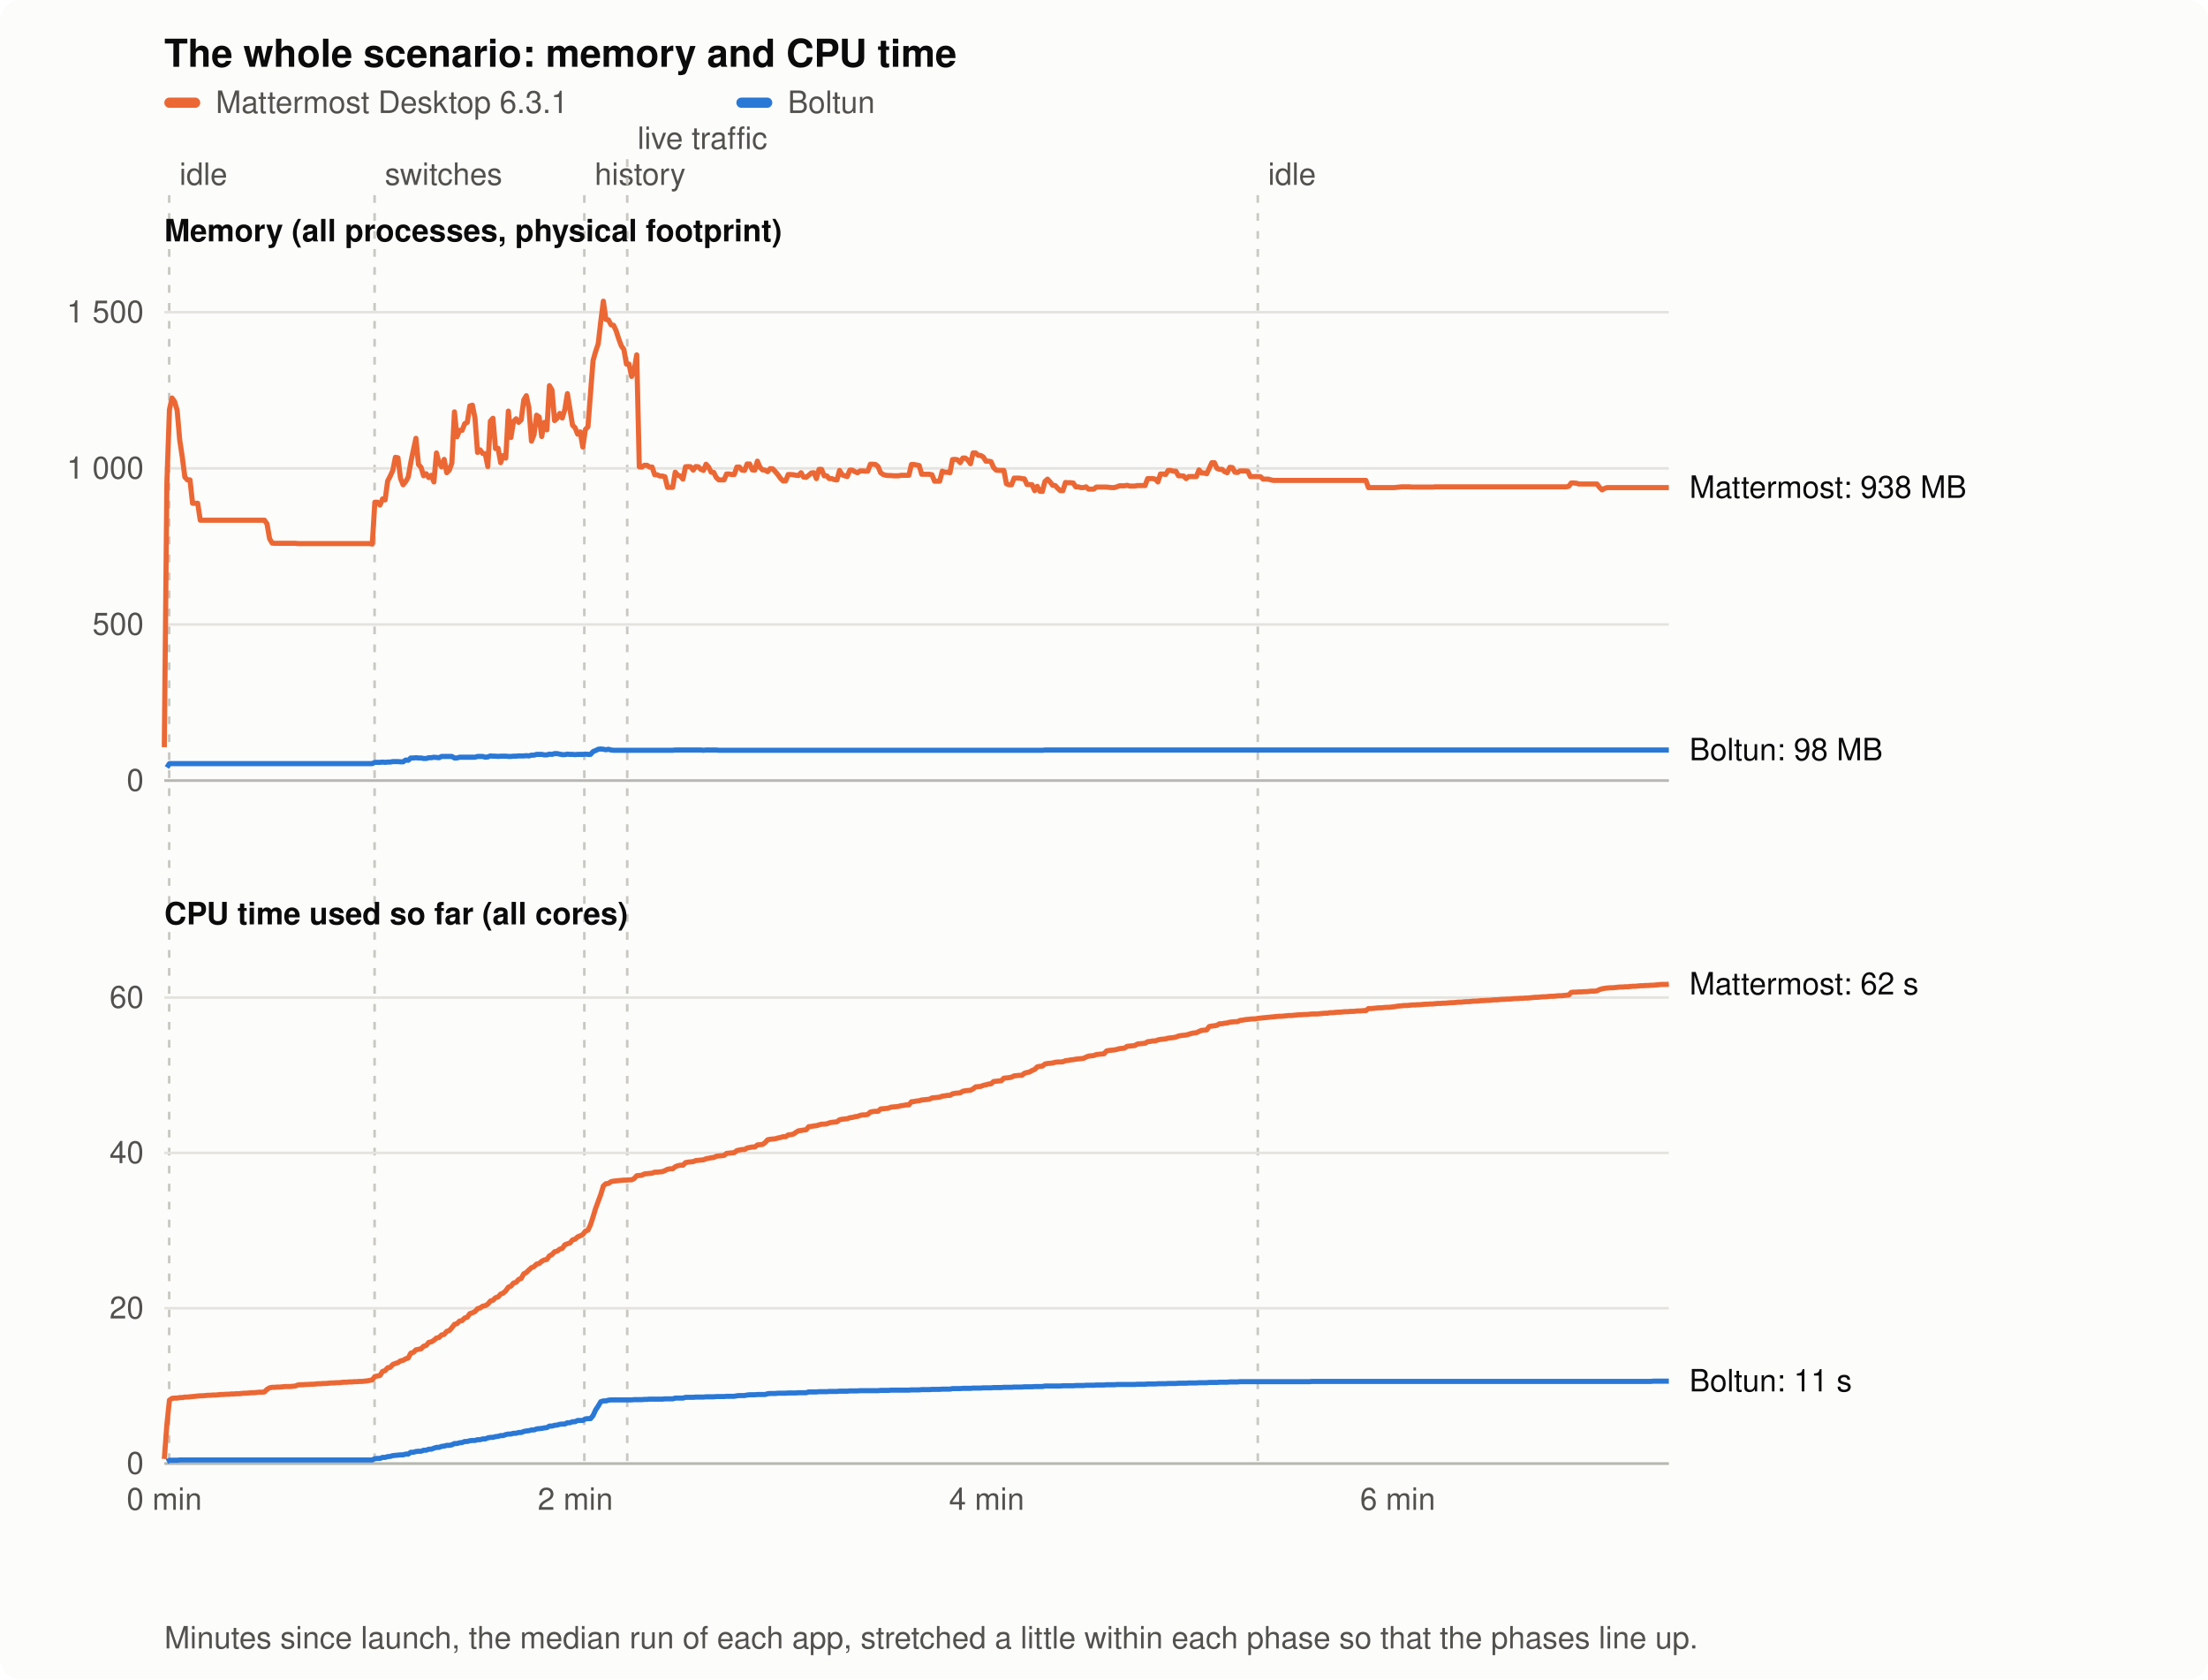
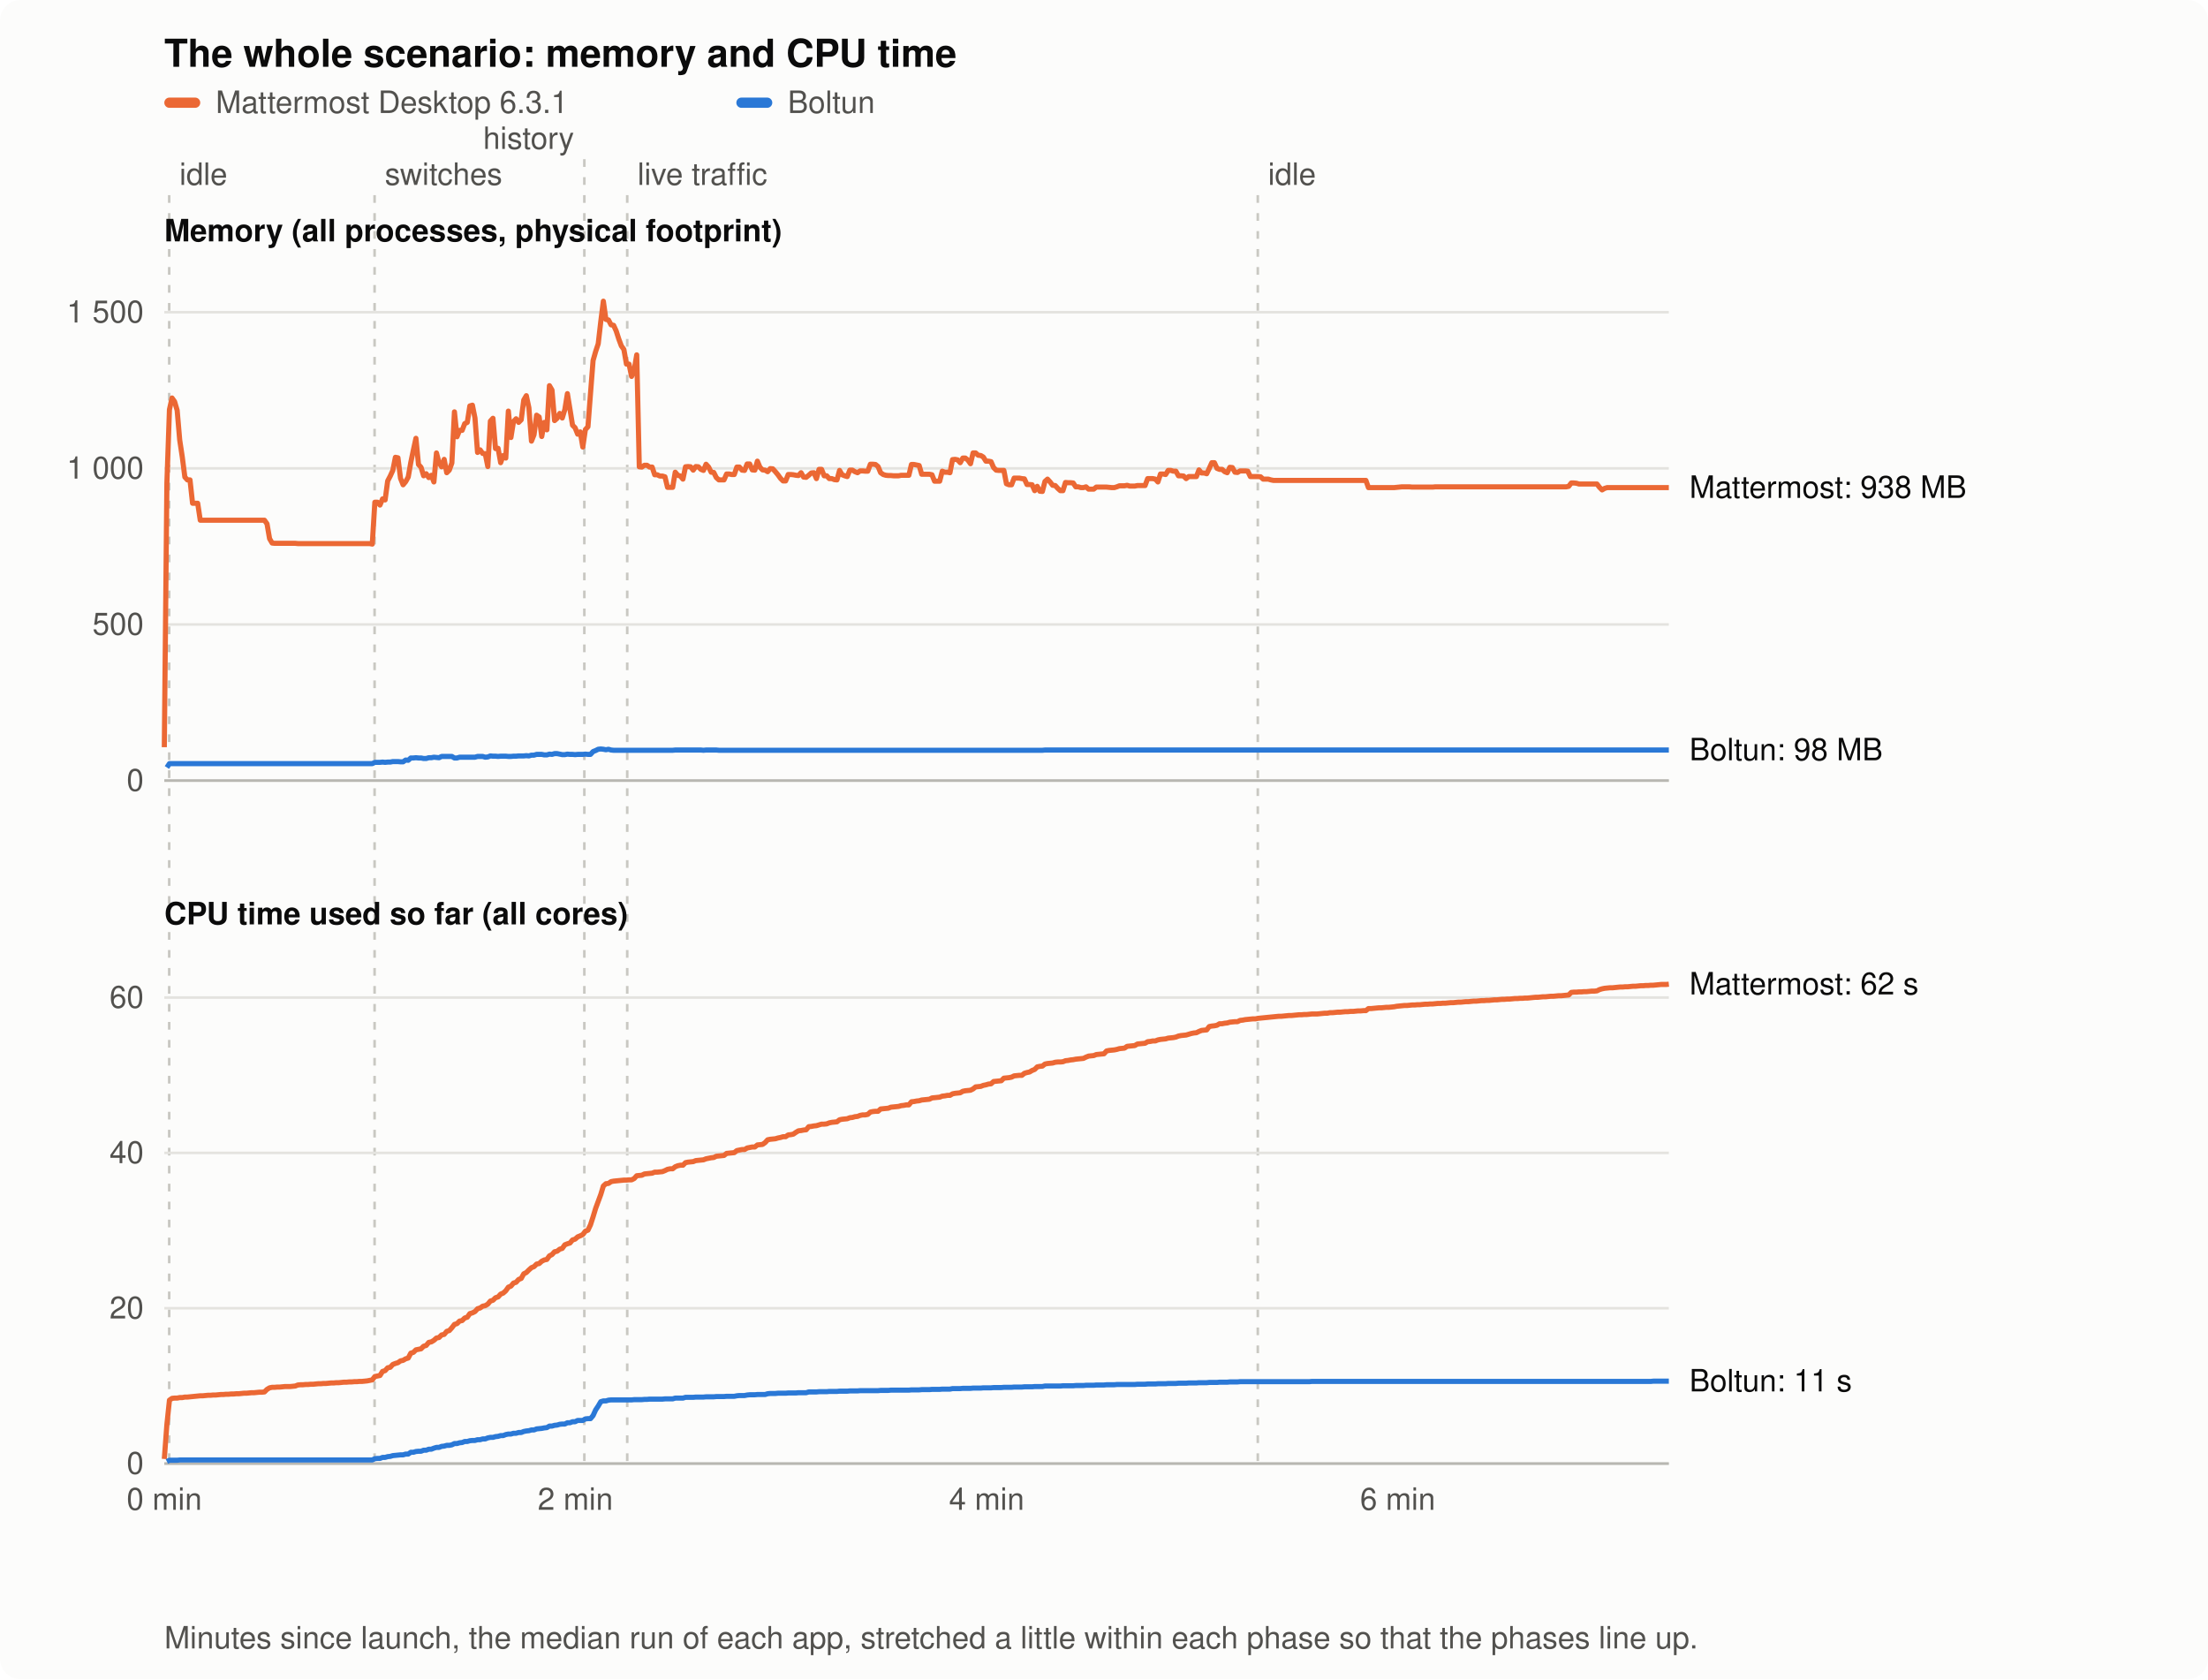
<svg xmlns="http://www.w3.org/2000/svg" width="860" height="654" viewBox="0 0 860 654" font-family="-apple-system, BlinkMacSystemFont, Helvetica, Arial, sans-serif" font-size="12">
  <style>
  @media (prefers-color-scheme: dark) {
    .surface { fill: #1a1a19 } .ink { fill: #f0efec } .muted { fill: #c3c2b7 } .grid { stroke: #2e2d2b } .axis { stroke: #55544f }
    .phase { stroke: #6b6a64 }
    .s0 { stroke: #d95926 } .f0 { fill: #d95926 } .s1 { stroke: #3987e5 } .f1 { fill: #3987e5 }
  }
</style>
  <rect class="surface" fill="#fcfcfb" width="860" height="654" rx="8" />
  <text class="ink" fill="#0b0b0b" x="64" y="26" font-size="15" font-weight="600">The whole scenario: memory and CPU time</text>
  <rect class="f0" fill="#eb6834" x="64" y="38" width="14" height="4" rx="2" />
  <text class="muted" fill="#52514e" x="84" y="44">Mattermost Desktop 6.3.1</text>
  <rect class="f1" fill="#2a78d6" x="286.8" y="38" width="14" height="4" rx="2" />
  <text class="muted" fill="#52514e" x="306.8" y="44">Boltun</text>
  <line class="phase" stroke="#c9c8c2" stroke-dasharray="3 4" x1="65.9" x2="65.9" y1="76" y2="570" />
-   <text class="muted" fill="#52514e" x="69.9" y="72">idle</text>
+   <text class="muted" fill="#52514e" x="69.9" y="72" text-anchor="start">idle</text>
  <line class="phase" stroke="#c9c8c2" stroke-dasharray="3 4" x1="145.9" x2="145.9" y1="76" y2="570" />
-   <text class="muted" fill="#52514e" x="149.9" y="72">switches</text>
-   <line class="phase" stroke="#c9c8c2" stroke-dasharray="3 4" x1="227.6" x2="227.6" y1="76" y2="570" />
-   <text class="muted" fill="#52514e" x="231.6" y="72">history</text>
-   <line class="phase" stroke="#c9c8c2" stroke-dasharray="3 4" x1="244.3" x2="244.3" y1="62" y2="570" />
-   <text class="muted" fill="#52514e" x="248.3" y="58">live traffic</text>
+   <text class="muted" fill="#52514e" x="149.9" y="72" text-anchor="start">switches</text>
+   <line class="phase" stroke="#c9c8c2" stroke-dasharray="3 4" x1="227.6" x2="227.6" y1="62" y2="570" />
+   <text class="muted" fill="#52514e" x="223.6" y="58" text-anchor="end">history</text>
+   <line class="phase" stroke="#c9c8c2" stroke-dasharray="3 4" x1="244.3" x2="244.3" y1="76" y2="570" />
+   <text class="muted" fill="#52514e" x="248.3" y="72" text-anchor="start">live traffic</text>
  <line class="phase" stroke="#c9c8c2" stroke-dasharray="3 4" x1="489.9" x2="489.9" y1="76" y2="570" />
-   <text class="muted" fill="#52514e" x="493.9" y="72">idle</text>
+   <text class="muted" fill="#52514e" x="493.9" y="72" text-anchor="start">idle</text>
  <text class="ink" fill="#0b0b0b" x="64" y="94" font-weight="600">Memory (all processes, physical footprint)</text>
  <line class="grid" stroke="#e4e3df" x1="64" x2="650" y1="304.0" y2="304.0" />
  <text class="muted" fill="#52514e" x="56" y="308.0" text-anchor="end">0</text>
  <line class="grid" stroke="#e4e3df" x1="64" x2="650" y1="243.2" y2="243.2" />
  <text class="muted" fill="#52514e" x="56" y="247.2" text-anchor="end">500</text>
  <line class="grid" stroke="#e4e3df" x1="64" x2="650" y1="182.4" y2="182.4" />
  <text class="muted" fill="#52514e" x="56" y="186.4" text-anchor="end">1 000</text>
  <line class="grid" stroke="#e4e3df" x1="64" x2="650" y1="121.6" y2="121.6" />
  <text class="muted" fill="#52514e" x="56" y="125.6" text-anchor="end">1 500</text>
  <line class="axis" stroke="#b8b7b1" x1="64" x2="650" y1="304" y2="304" />
  <path class="s0" stroke="#eb6834" d="M64,291.0 L65,188.2 L66,159.5 L67,155.0 L68,156.4 L69,159.8 L70,171.4 L71,178.0 L72,185.8 L73,186.9 L74,186.9 L75,196.0 L76,196.0 L77,196.0 L78,202.6 L79,202.6 L80,202.6 L81,202.6 L82,202.6 L83,202.6 L84,202.6 L85,202.6 L86,202.6 L87,202.6 L88,202.6 L89,202.6 L90,202.6 L91,202.6 L92,202.6 L93,202.6 L94,202.6 L95,202.6 L96,202.6 L97,202.6 L98,202.6 L99,202.6 L100,202.6 L101,202.6 L102,202.6 L103,202.6 L104,204.0 L105,209.8 L106,211.5 L107,211.6 L108,211.6 L109,211.6 L110,211.6 L111,211.6 L112,211.6 L113,211.6 L114,211.6 L115,211.6 L116,211.7 L117,211.7 L118,211.7 L119,211.7 L120,211.7 L121,211.7 L122,211.7 L123,211.7 L124,211.7 L125,211.7 L126,211.7 L127,211.7 L128,211.7 L129,211.7 L130,211.7 L131,211.7 L132,211.7 L133,211.7 L134,211.7 L135,211.7 L136,211.7 L137,211.7 L138,211.7 L139,211.7 L140,211.7 L141,211.7 L142,211.7 L143,211.7 L144,211.7 L145,211.9 L146,195.6 L147,195.6 L148,196.7 L149,194.3 L150,194.7 L151,187.3 L152,185.4 L153,183.2 L154,178.1 L155,178.3 L156,186.3 L157,188.8 L158,187.6 L159,185.8 L160,180.1 L161,175.3 L162,170.7 L163,180.9 L164,182.0 L165,185.3 L166,184.5 L167,186.0 L168,185.1 L169,187.7 L170,176.4 L171,180.2 L172,181.8 L173,178.9 L174,184.1 L175,183.1 L176,180.3 L177,160.4 L178,170.1 L179,167.6 L180,167.6 L181,165.0 L182,164.5 L183,158.1 L184,157.8 L185,162.8 L186,176.2 L187,175.2 L188,176.6 L189,176.7 L190,181.7 L191,164.0 L192,162.9 L193,174.7 L194,174.6 L195,180.2 L196,177.4 L197,178.4 L198,160.1 L199,170.4 L200,164.2 L201,163.1 L202,164.5 L203,163.5 L204,155.8 L205,154.1 L206,158.8 L207,171.8 L208,169.3 L209,161.7 L210,162.4 L211,170.0 L212,164.5 L213,167.4 L214,150.2 L215,151.9 L216,163.8 L217,162.9 L218,161.0 L219,162.8 L220,159.5 L221,153.3 L222,159.4 L223,165.6 L224,166.6 L225,169.1 L226,168.2 L227,174.1 L228,167.3 L229,166.2 L230,153.2 L231,140.4 L232,136.9 L233,133.9 L234,125.2 L235,117.3 L236,124.4 L237,124.6 L238,126.5 L239,126.7 L240,128.9 L241,132.0 L242,134.7 L243,136.1 L244,141.8 L245,141.8 L246,146.6 L247,144.2 L248,138.2 L249,181.8 L250,181.9 L251,181.2 L252,181.2 L253,181.9 L254,181.9 L255,184.9 L256,184.9 L257,185.4 L258,185.4 L259,185.7 L260,189.8 L261,189.8 L262,189.8 L263,183.9 L264,185.1 L265,185.4 L266,186.6 L267,181.8 L268,181.7 L269,181.8 L270,183.1 L271,181.7 L272,181.8 L273,182.8 L274,183.2 L275,180.8 L276,181.9 L277,183.9 L278,184.0 L279,186.0 L280,186.9 L281,186.9 L282,186.9 L283,184.6 L284,184.6 L285,184.8 L286,184.8 L287,181.9 L288,181.9 L289,183.1 L290,183.2 L291,180.7 L292,180.7 L293,183.0 L294,183.1 L295,179.6 L296,182.0 L297,183.0 L298,183.1 L299,183.7 L300,182.5 L301,182.6 L302,183.7 L303,184.9 L304,186.3 L305,187.3 L306,187.3 L307,184.8 L308,184.8 L309,184.9 L310,185.1 L311,185.2 L312,184.1 L313,185.8 L314,185.9 L315,185.1 L316,184.2 L317,184.1 L318,186.4 L319,182.8 L320,182.8 L321,185.3 L322,185.3 L323,186.4 L324,186.4 L325,186.8 L326,186.9 L327,183.2 L328,184.9 L329,185.3 L330,185.6 L331,183.1 L332,183.1 L333,183.7 L334,184.1 L335,183.4 L336,183.4 L337,183.5 L338,183.5 L339,180.8 L340,180.8 L341,180.9 L342,181.7 L343,184.1 L344,184.8 L345,185.1 L346,185.2 L347,185.2 L348,185.3 L349,185.3 L350,185.3 L351,185.1 L352,185.1 L353,185.1 L354,185.1 L355,180.9 L356,180.9 L357,181.1 L358,181.3 L359,184.7 L360,184.7 L361,184.7 L362,184.7 L363,184.9 L364,187.4 L365,187.4 L366,187.4 L367,183.5 L368,183.9 L369,183.9 L370,184.1 L371,179.0 L372,178.9 L373,179.1 L374,180.2 L375,178.4 L376,178.4 L377,179.2 L378,180.6 L379,176.4 L380,176.4 L381,177.3 L382,177.4 L383,178.0 L384,179.6 L385,179.6 L386,179.8 L387,182.1 L388,183.1 L389,183.2 L390,183.2 L391,183.2 L392,188.4 L393,188.8 L394,188.8 L395,186.2 L396,186.2 L397,186.2 L398,186.4 L399,186.5 L400,188.7 L401,188.7 L402,188.8 L403,191.1 L404,189.4 L405,191.3 L406,191.4 L407,187.5 L408,186.6 L409,187.7 L410,189.0 L411,189.1 L412,190.2 L413,191.1 L414,191.1 L415,187.9 L416,188.0 L417,188.0 L418,188.1 L419,189.6 L420,189.6 L421,189.9 L422,189.9 L423,189.6 L424,190.5 L425,190.5 L426,190.5 L427,189.7 L428,189.7 L429,189.7 L430,189.7 L431,189.7 L432,189.8 L433,189.9 L434,189.9 L435,189.6 L436,189.2 L437,189.2 L438,189.2 L439,189.0 L440,189.3 L441,189.3 L442,189.3 L443,189.1 L444,189.1 L445,189.1 L446,189.1 L447,186.4 L448,186.4 L449,186.4 L450,186.6 L451,187.7 L452,184.6 L453,184.6 L454,184.8 L455,183.2 L456,183.2 L457,183.5 L458,183.5 L459,185.3 L460,185.3 L461,185.4 L462,186.4 L463,185.6 L464,185.6 L465,185.6 L466,185.6 L467,183.0 L468,184.2 L469,184.2 L470,184.5 L471,182.4 L472,180.2 L473,180.2 L474,182.4 L475,182.8 L476,182.8 L477,183.7 L478,184.1 L479,182.0 L480,182.1 L481,183.9 L482,184.0 L483,183.4 L484,183.4 L485,183.4 L486,183.5 L487,185.6 L488,185.6 L489,185.6 L490,185.6 L491,185.7 L492,186.6 L493,186.6 L494,186.6 L495,186.9 L496,187.1 L497,187.1 L498,187.1 L499,187.1 L500,187.1 L501,187.1 L502,187.1 L503,187.1 L504,187.1 L505,187.1 L506,187.1 L507,187.1 L508,187.1 L509,187.1 L510,187.1 L511,187.1 L512,187.1 L513,187.1 L514,187.1 L515,187.1 L516,187.1 L517,187.1 L518,187.1 L519,187.1 L520,187.1 L521,187.1 L522,187.1 L523,187.1 L524,187.1 L525,187.1 L526,187.1 L527,187.1 L528,187.1 L529,187.1 L530,187.1 L531,187.1 L532,187.1 L533,189.9 L534,189.9 L535,189.9 L536,189.9 L537,189.9 L538,189.9 L539,189.9 L540,189.9 L541,189.9 L542,189.9 L543,189.9 L544,189.8 L545,189.7 L546,189.6 L547,189.6 L548,189.6 L549,189.6 L550,189.7 L551,189.7 L552,189.7 L553,189.7 L554,189.7 L555,189.7 L556,189.7 L557,189.7 L558,189.7 L559,189.6 L560,189.6 L561,189.6 L562,189.6 L563,189.6 L564,189.6 L565,189.6 L566,189.6 L567,189.6 L568,189.6 L569,189.6 L570,189.6 L571,189.6 L572,189.6 L573,189.6 L574,189.6 L575,189.6 L576,189.6 L577,189.6 L578,189.6 L579,189.6 L580,189.6 L581,189.6 L582,189.6 L583,189.6 L584,189.6 L585,189.6 L586,189.6 L587,189.6 L588,189.6 L589,189.6 L590,189.6 L591,189.6 L592,189.6 L593,189.6 L594,189.6 L595,189.6 L596,189.6 L597,189.6 L598,189.6 L599,189.6 L600,189.6 L601,189.6 L602,189.6 L603,189.6 L604,189.6 L605,189.6 L606,189.6 L607,189.6 L608,189.6 L609,189.6 L610,189.6 L611,189.4 L612,188.1 L613,188.1 L614,188.2 L615,188.5 L616,188.5 L617,188.5 L618,188.5 L619,188.5 L620,188.5 L621,188.5 L622,188.5 L623,189.8 L624,190.8 L625,190.2 L626,189.9 L627,189.9 L628,189.9 L629,189.9 L630,189.9 L631,189.9 L632,189.9 L633,189.9 L634,189.9 L635,189.9 L636,189.9 L637,189.9 L638,189.9 L639,189.9 L640,189.9 L641,189.9 L642,189.9 L643,189.9 L644,189.9 L645,189.9 L646,189.9 L647,189.9 L648,189.9 L649,189.9 L650,189.9" fill="none" stroke-width="2" stroke-linejoin="round" />
  <path class="s1" stroke="#2a78d6" d="M65,298.9 L66,297.4 L67,297.4 L68,297.4 L69,297.4 L70,297.4 L71,297.4 L72,297.4 L73,297.4 L74,297.4 L75,297.4 L76,297.4 L77,297.4 L78,297.4 L79,297.4 L80,297.4 L81,297.4 L82,297.4 L83,297.4 L84,297.4 L85,297.4 L86,297.4 L87,297.4 L88,297.4 L89,297.4 L90,297.4 L91,297.4 L92,297.4 L93,297.4 L94,297.4 L95,297.4 L96,297.4 L97,297.4 L98,297.4 L99,297.4 L100,297.4 L101,297.4 L102,297.4 L103,297.4 L104,297.4 L105,297.4 L106,297.4 L107,297.4 L108,297.4 L109,297.4 L110,297.4 L111,297.4 L112,297.4 L113,297.4 L114,297.4 L115,297.4 L116,297.4 L117,297.4 L118,297.4 L119,297.4 L120,297.4 L121,297.4 L122,297.4 L123,297.4 L124,297.4 L125,297.4 L126,297.4 L127,297.4 L128,297.4 L129,297.4 L130,297.4 L131,297.4 L132,297.4 L133,297.4 L134,297.4 L135,297.4 L136,297.4 L137,297.4 L138,297.4 L139,297.4 L140,297.4 L141,297.4 L142,297.4 L143,297.4 L144,297.4 L145,297.4 L146,296.9 L147,296.9 L148,296.9 L149,296.8 L150,296.9 L151,296.8 L152,296.8 L153,296.6 L154,296.6 L155,296.6 L156,296.7 L157,296.7 L158,296.0 L159,296.1 L160,295.2 L161,295.2 L162,295.1 L163,295.2 L164,295.2 L165,295.4 L166,295.4 L167,295.1 L168,295.1 L169,294.9 L170,295.0 L171,295.1 L172,294.6 L173,294.6 L174,294.6 L175,294.6 L176,294.6 L177,295.2 L178,295.2 L179,294.9 L180,294.9 L181,294.9 L182,294.9 L183,294.9 L184,294.9 L185,294.9 L186,294.6 L187,294.6 L188,294.6 L189,294.9 L190,294.8 L191,294.4 L192,294.5 L193,294.5 L194,294.6 L195,294.5 L196,294.5 L197,294.5 L198,294.6 L199,294.6 L200,294.5 L201,294.5 L202,294.4 L203,294.4 L204,294.4 L205,294.3 L206,294.4 L207,294.1 L208,294.1 L209,293.8 L210,293.8 L211,293.8 L212,294.0 L213,294.0 L214,293.7 L215,293.8 L216,293.5 L217,293.5 L218,293.7 L219,293.9 L220,293.9 L221,293.7 L222,293.8 L223,293.8 L224,293.9 L225,293.8 L226,293.8 L227,293.8 L228,293.7 L229,293.8 L230,293.8 L231,292.7 L232,292.3 L233,291.8 L234,291.7 L235,291.8 L236,292.0 L237,291.8 L238,292.1 L239,292.2 L240,292.2 L241,292.2 L242,292.2 L243,292.2 L244,292.2 L245,292.2 L246,292.2 L247,292.2 L248,292.2 L249,292.2 L250,292.2 L251,292.2 L252,292.2 L253,292.2 L254,292.2 L255,292.2 L256,292.2 L257,292.2 L258,292.2 L259,292.2 L260,292.2 L261,292.2 L262,292.2 L263,292.1 L264,292.1 L265,292.1 L266,292.1 L267,292.1 L268,292.1 L269,292.1 L270,292.1 L271,292.1 L272,292.1 L273,292.1 L274,292.2 L275,292.1 L276,292.1 L277,292.1 L278,292.1 L279,292.1 L280,292.2 L281,292.2 L282,292.2 L283,292.2 L284,292.2 L285,292.2 L286,292.2 L287,292.2 L288,292.2 L289,292.2 L290,292.2 L291,292.2 L292,292.2 L293,292.2 L294,292.2 L295,292.2 L296,292.2 L297,292.2 L298,292.2 L299,292.2 L300,292.2 L301,292.2 L302,292.2 L303,292.2 L304,292.2 L305,292.2 L306,292.2 L307,292.2 L308,292.2 L309,292.2 L310,292.2 L311,292.2 L312,292.2 L313,292.2 L314,292.2 L315,292.2 L316,292.2 L317,292.2 L318,292.2 L319,292.2 L320,292.2 L321,292.2 L322,292.2 L323,292.2 L324,292.2 L325,292.2 L326,292.2 L327,292.2 L328,292.2 L329,292.2 L330,292.2 L331,292.2 L332,292.2 L333,292.2 L334,292.2 L335,292.2 L336,292.2 L337,292.2 L338,292.2 L339,292.2 L340,292.2 L341,292.2 L342,292.2 L343,292.2 L344,292.2 L345,292.2 L346,292.2 L347,292.2 L348,292.2 L349,292.2 L350,292.2 L351,292.2 L352,292.2 L353,292.2 L354,292.2 L355,292.2 L356,292.2 L357,292.2 L358,292.2 L359,292.2 L360,292.2 L361,292.2 L362,292.2 L363,292.2 L364,292.2 L365,292.2 L366,292.2 L367,292.2 L368,292.2 L369,292.2 L370,292.2 L371,292.2 L372,292.2 L373,292.2 L374,292.2 L375,292.2 L376,292.2 L377,292.2 L378,292.2 L379,292.2 L380,292.2 L381,292.2 L382,292.2 L383,292.2 L384,292.2 L385,292.2 L386,292.2 L387,292.2 L388,292.2 L389,292.2 L390,292.2 L391,292.2 L392,292.2 L393,292.2 L394,292.2 L395,292.2 L396,292.2 L397,292.2 L398,292.2 L399,292.2 L400,292.2 L401,292.2 L402,292.2 L403,292.2 L404,292.2 L405,292.2 L406,292.2 L407,292.1 L408,292.1 L409,292.1 L410,292.1 L411,292.1 L412,292.1 L413,292.1 L414,292.1 L415,292.1 L416,292.1 L417,292.1 L418,292.1 L419,292.1 L420,292.1 L421,292.1 L422,292.1 L423,292.1 L424,292.1 L425,292.1 L426,292.1 L427,292.1 L428,292.1 L429,292.1 L430,292.1 L431,292.1 L432,292.1 L433,292.1 L434,292.1 L435,292.1 L436,292.1 L437,292.1 L438,292.1 L439,292.1 L440,292.1 L441,292.1 L442,292.1 L443,292.1 L444,292.1 L445,292.1 L446,292.1 L447,292.1 L448,292.1 L449,292.1 L450,292.1 L451,292.1 L452,292.1 L453,292.1 L454,292.1 L455,292.1 L456,292.1 L457,292.1 L458,292.1 L459,292.1 L460,292.1 L461,292.1 L462,292.1 L463,292.1 L464,292.1 L465,292.1 L466,292.1 L467,292.1 L468,292.1 L469,292.1 L470,292.1 L471,292.1 L472,292.1 L473,292.1 L474,292.1 L475,292.1 L476,292.1 L477,292.1 L478,292.1 L479,292.1 L480,292.1 L481,292.1 L482,292.1 L483,292.1 L484,292.1 L485,292.1 L486,292.1 L487,292.1 L488,292.1 L489,292.1 L490,292.1 L491,292.1 L492,292.1 L493,292.1 L494,292.1 L495,292.1 L496,292.1 L497,292.1 L498,292.1 L499,292.1 L500,292.1 L501,292.1 L502,292.1 L503,292.1 L504,292.1 L505,292.1 L506,292.1 L507,292.1 L508,292.1 L509,292.1 L510,292.1 L511,292.1 L512,292.1 L513,292.1 L514,292.1 L515,292.1 L516,292.1 L517,292.1 L518,292.1 L519,292.1 L520,292.1 L521,292.1 L522,292.1 L523,292.1 L524,292.1 L525,292.1 L526,292.1 L527,292.1 L528,292.1 L529,292.1 L530,292.1 L531,292.1 L532,292.1 L533,292.1 L534,292.1 L535,292.1 L536,292.1 L537,292.1 L538,292.1 L539,292.1 L540,292.1 L541,292.1 L542,292.1 L543,292.1 L544,292.1 L545,292.1 L546,292.1 L547,292.1 L548,292.1 L549,292.1 L550,292.1 L551,292.1 L552,292.1 L553,292.1 L554,292.1 L555,292.1 L556,292.1 L557,292.1 L558,292.1 L559,292.1 L560,292.1 L561,292.1 L562,292.1 L563,292.1 L564,292.1 L565,292.1 L566,292.1 L567,292.1 L568,292.1 L569,292.1 L570,292.1 L571,292.1 L572,292.1 L573,292.1 L574,292.1 L575,292.1 L576,292.1 L577,292.1 L578,292.1 L579,292.1 L580,292.1 L581,292.1 L582,292.1 L583,292.1 L584,292.1 L585,292.1 L586,292.1 L587,292.1 L588,292.1 L589,292.1 L590,292.1 L591,292.1 L592,292.1 L593,292.1 L594,292.1 L595,292.1 L596,292.1 L597,292.1 L598,292.1 L599,292.1 L600,292.1 L601,292.1 L602,292.1 L603,292.1 L604,292.1 L605,292.1 L606,292.1 L607,292.1 L608,292.1 L609,292.1 L610,292.1 L611,292.1 L612,292.1 L613,292.1 L614,292.1 L615,292.1 L616,292.1 L617,292.1 L618,292.1 L619,292.1 L620,292.1 L621,292.1 L622,292.1 L623,292.1 L624,292.1 L625,292.1 L626,292.1 L627,292.1 L628,292.1 L629,292.1 L630,292.1 L631,292.1 L632,292.1 L633,292.1 L634,292.1 L635,292.1 L636,292.1 L637,292.1 L638,292.1 L639,292.1 L640,292.1 L641,292.1 L642,292.1 L643,292.1 L644,292.1 L645,292.1 L646,292.1 L647,292.1 L648,292.1 L649,292.1 L650,292.1" fill="none" stroke-width="2" stroke-linejoin="round" />
  <text class="ink" fill="#0b0b0b" x="658" y="193.9">Mattermost: 938 MB</text>
  <text class="ink" fill="#0b0b0b" x="658" y="296.1">Boltun: 98 MB</text>
  <text class="ink" fill="#0b0b0b" x="64" y="360" font-weight="600">CPU time used so far (all cores)</text>
  <line class="grid" stroke="#e4e3df" x1="64" x2="650" y1="570.0" y2="570.0" />
  <text class="muted" fill="#52514e" x="56" y="574.0" text-anchor="end">0</text>
  <line class="grid" stroke="#e4e3df" x1="64" x2="650" y1="509.5" y2="509.5" />
  <text class="muted" fill="#52514e" x="56" y="513.5" text-anchor="end">20</text>
  <line class="grid" stroke="#e4e3df" x1="64" x2="650" y1="449.0" y2="449.0" />
  <text class="muted" fill="#52514e" x="56" y="453.0" text-anchor="end">40</text>
  <line class="grid" stroke="#e4e3df" x1="64" x2="650" y1="388.5" y2="388.5" />
  <text class="muted" fill="#52514e" x="56" y="392.5" text-anchor="end">60</text>
  <line class="axis" stroke="#b8b7b1" x1="64" x2="650" y1="570" y2="570" />
  <path class="s0" stroke="#eb6834" d="M64,568.2 L65,554.8 L66,545.3 L67,544.6 L68,544.5 L69,544.5 L70,544.3 L71,544.3 L72,544.1 L73,544.1 L74,544.0 L75,543.9 L76,543.8 L77,543.7 L78,543.6 L79,543.6 L80,543.5 L81,543.4 L82,543.4 L83,543.3 L84,543.3 L85,543.2 L86,543.1 L87,543.1 L88,543.0 L89,543.0 L90,542.9 L91,542.9 L92,542.8 L93,542.8 L94,542.7 L95,542.6 L96,542.6 L97,542.5 L98,542.4 L99,542.4 L100,542.3 L101,542.2 L102,542.2 L103,542.1 L104,541.1 L105,540.5 L106,540.3 L107,540.3 L108,540.2 L109,540.2 L110,540.1 L111,540.0 L112,540.0 L113,540.0 L114,539.9 L115,539.8 L116,539.4 L117,539.3 L118,539.3 L119,539.2 L120,539.2 L121,539.1 L122,539.1 L123,539.0 L124,538.9 L125,538.9 L126,538.8 L127,538.8 L128,538.7 L129,538.6 L130,538.6 L131,538.5 L132,538.5 L133,538.4 L134,538.3 L135,538.3 L136,538.2 L137,538.2 L138,538.1 L139,538.1 L140,538.0 L141,538.0 L142,537.9 L143,537.8 L144,537.6 L145,537.4 L146,536.1 L147,535.9 L148,535.7 L149,534.1 L150,533.8 L151,532.7 L152,532.5 L153,531.4 L154,531.0 L155,530.7 L156,530.0 L157,529.8 L158,529.2 L159,528.9 L160,527.0 L161,526.7 L162,525.7 L163,525.5 L164,525.3 L165,524.3 L166,524.0 L167,522.8 L168,522.6 L169,522.0 L170,521.1 L171,520.9 L172,519.9 L173,519.7 L174,518.5 L175,518.2 L176,517.1 L177,515.8 L178,515.5 L179,514.5 L180,514.3 L181,513.3 L182,513.0 L183,511.6 L184,511.3 L185,510.8 L186,509.7 L187,509.4 L188,508.7 L189,508.5 L190,507.9 L191,506.7 L192,506.4 L193,505.4 L194,505.1 L195,504.0 L196,503.6 L197,502.7 L198,501.3 L199,500.9 L200,499.7 L201,499.4 L202,498.3 L203,497.9 L204,496.1 L205,495.6 L206,494.6 L207,493.7 L208,493.3 L209,492.3 L210,492.1 L211,491.2 L212,490.7 L213,490.5 L214,489.1 L215,488.6 L216,487.5 L217,487.3 L218,486.5 L219,486.2 L220,484.8 L221,484.4 L222,484.1 L223,482.9 L224,482.6 L225,481.7 L226,481.3 L227,480.8 L228,479.5 L229,479.1 L230,477.0 L231,473.9 L232,470.6 L233,467.9 L234,465.2 L235,461.9 L236,461.0 L237,460.9 L238,460.2 L239,460.0 L240,459.9 L241,459.8 L242,459.7 L243,459.6 L244,459.6 L245,459.5 L246,459.5 L247,459.0 L248,457.9 L249,457.8 L250,457.7 L251,457.2 L252,457.1 L253,457.0 L254,456.9 L255,456.5 L256,456.5 L257,456.4 L258,456.3 L259,455.9 L260,455.4 L261,455.2 L262,455.2 L263,454.4 L264,454.0 L265,453.8 L266,453.8 L267,452.8 L268,452.6 L269,452.5 L270,452.4 L271,452.0 L272,451.9 L273,451.8 L274,451.7 L275,451.3 L276,451.1 L277,450.9 L278,450.8 L279,450.3 L280,450.2 L281,450.1 L282,450.0 L283,449.2 L284,449.1 L285,449.0 L286,448.9 L287,448.1 L288,447.9 L289,447.7 L290,447.7 L291,447.1 L292,446.9 L293,446.7 L294,446.7 L295,445.9 L296,445.8 L297,445.7 L298,445.0 L299,443.9 L300,443.7 L301,443.6 L302,443.5 L303,443.2 L304,443.0 L305,442.7 L306,442.7 L307,442.0 L308,441.9 L309,441.7 L310,441.0 L311,440.4 L312,440.3 L313,440.1 L314,440.0 L315,438.8 L316,438.7 L317,438.5 L318,438.4 L319,438.1 L320,437.8 L321,437.8 L322,437.7 L323,437.3 L324,437.1 L325,437.0 L326,436.9 L327,436.1 L328,435.9 L329,435.8 L330,435.7 L331,435.3 L332,435.2 L333,434.9 L334,434.8 L335,434.4 L336,434.2 L337,434.2 L338,434.0 L339,433.1 L340,432.9 L341,432.8 L342,432.8 L343,431.9 L344,431.8 L345,431.7 L346,431.6 L347,431.2 L348,431.1 L349,431.0 L350,430.9 L351,430.6 L352,430.5 L353,430.3 L354,430.3 L355,429.1 L356,429.0 L357,428.8 L358,428.7 L359,428.4 L360,428.3 L361,428.2 L362,428.1 L363,427.6 L364,427.5 L365,427.4 L366,427.3 L367,426.9 L368,426.8 L369,426.6 L370,426.6 L371,426.0 L372,425.8 L373,425.7 L374,425.6 L375,425.0 L376,424.8 L377,424.7 L378,424.6 L379,424.1 L380,423.3 L381,423.2 L382,423.1 L383,422.7 L384,422.5 L385,422.2 L386,422.1 L387,421.2 L388,421.1 L389,421.0 L390,420.9 L391,419.9 L392,419.8 L393,419.7 L394,419.5 L395,419.0 L396,418.9 L397,418.8 L398,418.8 L399,418.0 L400,417.7 L401,417.5 L402,416.9 L403,416.5 L404,415.5 L405,415.3 L406,415.2 L407,414.4 L408,414.2 L409,414.1 L410,414.0 L411,413.7 L412,413.6 L413,413.6 L414,413.5 L415,413.1 L416,413.0 L417,412.8 L418,412.7 L419,412.5 L420,412.4 L421,412.3 L422,412.2 L423,411.7 L424,411.3 L425,411.2 L426,411.1 L427,410.7 L428,410.6 L429,410.5 L430,410.4 L431,409.3 L432,409.1 L433,409.0 L434,408.9 L435,408.7 L436,408.4 L437,408.3 L438,408.2 L439,407.5 L440,407.4 L441,407.3 L442,407.2 L443,406.6 L444,406.5 L445,406.4 L446,406.3 L447,405.7 L448,405.6 L449,405.4 L450,405.4 L451,405.0 L452,404.8 L453,404.7 L454,404.6 L455,404.3 L456,404.2 L457,404.1 L458,403.9 L459,403.5 L460,403.3 L461,403.2 L462,403.1 L463,402.8 L464,402.5 L465,402.3 L466,402.2 L467,401.7 L468,401.3 L469,401.2 L470,401.1 L471,399.8 L472,399.6 L473,399.5 L474,399.3 L475,398.7 L476,398.7 L477,398.5 L478,398.4 L479,398.1 L480,398.0 L481,397.9 L482,397.9 L483,397.4 L484,397.3 L485,397.1 L486,397.0 L487,396.9 L488,396.8 L489,396.8 L490,396.6 L491,396.5 L492,396.4 L493,396.3 L494,396.2 L495,396.1 L496,396.0 L497,395.9 L498,395.8 L499,395.8 L500,395.7 L501,395.6 L502,395.5 L503,395.5 L504,395.4 L505,395.3 L506,395.2 L507,395.2 L508,395.1 L509,395.1 L510,395.0 L511,394.9 L512,394.9 L513,394.9 L514,394.8 L515,394.7 L516,394.6 L517,394.6 L518,394.4 L519,394.4 L520,394.3 L521,394.2 L522,394.2 L523,394.1 L524,394.0 L525,394.0 L526,393.9 L527,393.9 L528,393.8 L529,393.7 L530,393.7 L531,393.6 L532,393.6 L533,392.8 L534,392.8 L535,392.7 L536,392.6 L537,392.5 L538,392.5 L539,392.4 L540,392.3 L541,392.3 L542,392.2 L543,392.1 L544,391.9 L545,391.8 L546,391.7 L547,391.6 L548,391.6 L549,391.5 L550,391.4 L551,391.4 L552,391.3 L553,391.3 L554,391.2 L555,391.1 L556,391.1 L557,391.0 L558,391.0 L559,390.9 L560,390.8 L561,390.8 L562,390.7 L563,390.7 L564,390.6 L565,390.5 L566,390.5 L567,390.4 L568,390.3 L569,390.3 L570,390.2 L571,390.1 L572,390.1 L573,390.0 L574,389.9 L575,389.9 L576,389.8 L577,389.7 L578,389.7 L579,389.6 L580,389.6 L581,389.5 L582,389.4 L583,389.4 L584,389.3 L585,389.2 L586,389.2 L587,389.1 L588,389.1 L589,389.0 L590,388.9 L591,388.9 L592,388.8 L593,388.8 L594,388.7 L595,388.7 L596,388.6 L597,388.5 L598,388.4 L599,388.4 L600,388.3 L601,388.2 L602,388.2 L603,388.1 L604,388.0 L605,388.0 L606,387.9 L607,387.8 L608,387.8 L609,387.7 L610,387.6 L611,387.5 L612,386.5 L613,386.4 L614,386.4 L615,386.3 L616,386.3 L617,386.2 L618,386.2 L619,386.1 L620,386.0 L621,386.0 L622,385.9 L623,385.4 L624,385.1 L625,384.9 L626,384.8 L627,384.7 L628,384.7 L629,384.6 L630,384.5 L631,384.4 L632,384.4 L633,384.3 L634,384.3 L635,384.2 L636,384.1 L637,384.1 L638,384.0 L639,383.9 L640,383.9 L641,383.8 L642,383.8 L643,383.7 L644,383.7 L645,383.6 L646,383.5 L647,383.4 L648,383.4 L649,383.4 L650,383.3" fill="none" stroke-width="2" stroke-linejoin="round" />
  <path class="s1" stroke="#2a78d6" d="M65,569.2 L66,568.7 L67,568.7 L68,568.7 L69,568.7 L70,568.6 L71,568.6 L72,568.6 L73,568.6 L74,568.6 L75,568.6 L76,568.6 L77,568.6 L78,568.6 L79,568.6 L80,568.6 L81,568.6 L82,568.6 L83,568.6 L84,568.6 L85,568.6 L86,568.6 L87,568.6 L88,568.6 L89,568.6 L90,568.6 L91,568.6 L92,568.6 L93,568.6 L94,568.6 L95,568.6 L96,568.6 L97,568.6 L98,568.6 L99,568.6 L100,568.6 L101,568.6 L102,568.6 L103,568.6 L104,568.6 L105,568.6 L106,568.6 L107,568.6 L108,568.6 L109,568.6 L110,568.6 L111,568.6 L112,568.6 L113,568.6 L114,568.6 L115,568.6 L116,568.6 L117,568.6 L118,568.6 L119,568.6 L120,568.6 L121,568.6 L122,568.6 L123,568.6 L124,568.6 L125,568.6 L126,568.6 L127,568.6 L128,568.6 L129,568.6 L130,568.6 L131,568.6 L132,568.6 L133,568.6 L134,568.6 L135,568.6 L136,568.6 L137,568.6 L138,568.6 L139,568.6 L140,568.6 L141,568.6 L142,568.6 L143,568.6 L144,568.6 L145,568.6 L146,568.1 L147,568.0 L148,568.0 L149,567.6 L150,567.6 L151,567.3 L152,567.2 L153,566.9 L154,566.8 L155,566.7 L156,566.6 L157,566.6 L158,566.3 L159,566.3 L160,565.6 L161,565.6 L162,565.3 L163,565.2 L164,565.2 L165,564.8 L166,564.8 L167,564.4 L168,564.4 L169,564.0 L170,563.7 L171,563.7 L172,563.3 L173,563.2 L174,562.9 L175,562.9 L176,562.7 L177,562.2 L178,562.2 L179,561.9 L180,561.8 L181,561.4 L182,561.4 L183,561.1 L184,561.0 L185,561.0 L186,560.7 L187,560.7 L188,560.4 L189,560.4 L190,560.0 L191,559.8 L192,559.8 L193,559.5 L194,559.4 L195,559.1 L196,559.1 L197,558.7 L198,558.5 L199,558.5 L200,558.2 L201,558.2 L202,557.9 L203,557.9 L204,557.5 L205,557.3 L206,557.2 L207,556.9 L208,556.9 L209,556.5 L210,556.4 L211,556.3 L212,556.1 L213,556.0 L214,555.4 L215,555.4 L216,555.1 L217,555.0 L218,554.7 L219,554.6 L220,554.6 L221,554.1 L222,554.1 L223,553.7 L224,553.7 L225,553.2 L226,553.2 L227,553.2 L228,552.6 L229,552.5 L230,552.5 L231,551.3 L232,549.1 L233,547.6 L234,545.9 L235,545.6 L236,545.6 L237,545.3 L238,545.2 L239,545.2 L240,545.2 L241,545.2 L242,545.2 L243,545.2 L244,545.2 L245,545.2 L246,545.2 L247,545.1 L248,545.1 L249,545.1 L250,545.1 L251,545.0 L252,545.0 L253,544.9 L254,544.9 L255,544.9 L256,544.9 L257,544.9 L258,544.9 L259,544.8 L260,544.8 L261,544.8 L262,544.8 L263,544.5 L264,544.5 L265,544.5 L266,544.5 L267,544.2 L268,544.2 L269,544.2 L270,544.2 L271,544.1 L272,544.1 L273,544.1 L274,544.1 L275,544.0 L276,544.0 L277,544.0 L278,544.0 L279,543.9 L280,543.9 L281,543.9 L282,543.9 L283,543.8 L284,543.8 L285,543.8 L286,543.8 L287,543.6 L288,543.5 L289,543.5 L290,543.5 L291,543.3 L292,543.2 L293,543.2 L294,543.2 L295,543.1 L296,543.1 L297,543.1 L298,543.1 L299,542.8 L300,542.7 L301,542.7 L302,542.7 L303,542.6 L304,542.6 L305,542.6 L306,542.6 L307,542.5 L308,542.5 L309,542.5 L310,542.5 L311,542.4 L312,542.4 L313,542.4 L314,542.4 L315,542.1 L316,542.1 L317,542.1 L318,542.1 L319,542.0 L320,542.0 L321,542.0 L322,542.0 L323,541.9 L324,541.9 L325,541.9 L326,541.9 L327,541.8 L328,541.8 L329,541.8 L330,541.8 L331,541.7 L332,541.7 L333,541.7 L334,541.7 L335,541.6 L336,541.6 L337,541.6 L338,541.6 L339,541.6 L340,541.6 L341,541.6 L342,541.6 L343,541.5 L344,541.5 L345,541.5 L346,541.5 L347,541.4 L348,541.4 L349,541.4 L350,541.4 L351,541.4 L352,541.4 L353,541.4 L354,541.4 L355,541.3 L356,541.3 L357,541.3 L358,541.3 L359,541.2 L360,541.2 L361,541.2 L362,541.2 L363,541.1 L364,541.1 L365,541.1 L366,541.1 L367,541.0 L368,541.0 L369,541.0 L370,541.0 L371,540.8 L372,540.8 L373,540.8 L374,540.8 L375,540.7 L376,540.7 L377,540.7 L378,540.7 L379,540.6 L380,540.6 L381,540.6 L382,540.6 L383,540.5 L384,540.5 L385,540.5 L386,540.5 L387,540.4 L388,540.4 L389,540.4 L390,540.4 L391,540.3 L392,540.3 L393,540.3 L394,540.3 L395,540.2 L396,540.2 L397,540.2 L398,540.2 L399,540.1 L400,540.1 L401,540.1 L402,540.1 L403,540.0 L404,540.0 L405,540.0 L406,540.0 L407,539.8 L408,539.8 L409,539.8 L410,539.8 L411,539.8 L412,539.8 L413,539.8 L414,539.7 L415,539.7 L416,539.7 L417,539.7 L418,539.7 L419,539.6 L420,539.6 L421,539.6 L422,539.6 L423,539.5 L424,539.5 L425,539.5 L426,539.5 L427,539.4 L428,539.4 L429,539.4 L430,539.4 L431,539.3 L432,539.3 L433,539.3 L434,539.3 L435,539.2 L436,539.2 L437,539.2 L438,539.2 L439,539.2 L440,539.2 L441,539.2 L442,539.2 L443,539.1 L444,539.1 L445,539.1 L446,539.1 L447,539.0 L448,539.0 L449,539.0 L450,539.0 L451,538.9 L452,538.9 L453,538.9 L454,538.9 L455,538.8 L456,538.8 L457,538.8 L458,538.8 L459,538.7 L460,538.7 L461,538.7 L462,538.7 L463,538.6 L464,538.6 L465,538.6 L466,538.6 L467,538.5 L468,538.5 L469,538.5 L470,538.5 L471,538.4 L472,538.4 L473,538.4 L474,538.4 L475,538.3 L476,538.3 L477,538.3 L478,538.3 L479,538.2 L480,538.2 L481,538.2 L482,538.2 L483,538.1 L484,538.1 L485,538.1 L486,538.1 L487,538.1 L488,538.1 L489,538.1 L490,538.1 L491,538.1 L492,538.1 L493,538.1 L494,538.1 L495,538.1 L496,538.1 L497,538.1 L498,538.1 L499,538.1 L500,538.1 L501,538.1 L502,538.1 L503,538.1 L504,538.1 L505,538.1 L506,538.1 L507,538.1 L508,538.1 L509,538.1 L510,538.1 L511,538.0 L512,538.0 L513,538.0 L514,538.0 L515,538.0 L516,538.0 L517,538.0 L518,538.0 L519,538.0 L520,538.0 L521,538.0 L522,538.0 L523,538.0 L524,538.0 L525,538.0 L526,538.0 L527,538.0 L528,538.0 L529,538.0 L530,538.0 L531,538.0 L532,538.0 L533,538.0 L534,538.0 L535,538.0 L536,538.0 L537,538.0 L538,538.0 L539,538.0 L540,538.0 L541,538.0 L542,538.0 L543,538.0 L544,538.0 L545,538.0 L546,538.0 L547,538.0 L548,538.0 L549,538.0 L550,538.0 L551,538.0 L552,538.0 L553,538.0 L554,538.0 L555,538.0 L556,538.0 L557,538.0 L558,538.0 L559,538.0 L560,538.0 L561,538.0 L562,538.0 L563,538.0 L564,538.0 L565,538.0 L566,538.0 L567,538.0 L568,538.0 L569,538.0 L570,538.0 L571,538.0 L572,538.0 L573,538.0 L574,538.0 L575,538.0 L576,538.0 L577,538.0 L578,538.0 L579,538.0 L580,538.0 L581,538.0 L582,538.0 L583,538.0 L584,538.0 L585,538.0 L586,538.0 L587,538.0 L588,538.0 L589,538.0 L590,538.0 L591,538.0 L592,538.0 L593,538.0 L594,538.0 L595,538.0 L596,538.0 L597,538.0 L598,538.0 L599,538.0 L600,538.0 L601,538.0 L602,538.0 L603,538.0 L604,538.0 L605,538.0 L606,538.0 L607,538.0 L608,538.0 L609,538.0 L610,538.0 L611,538.0 L612,538.0 L613,538.0 L614,538.0 L615,538.0 L616,538.0 L617,538.0 L618,538.0 L619,538.0 L620,538.0 L621,538.0 L622,538.0 L623,538.0 L624,538.0 L625,538.0 L626,538.0 L627,538.0 L628,538.0 L629,538.0 L630,538.0 L631,538.0 L632,538.0 L633,538.0 L634,538.0 L635,538.0 L636,538.0 L637,538.0 L638,538.0 L639,538.0 L640,538.0 L641,538.0 L642,538.0 L643,538.0 L644,537.9 L645,537.9 L646,537.9 L647,537.9 L648,537.9 L649,537.9 L650,537.9" fill="none" stroke-width="2" stroke-linejoin="round" />
  <text class="ink" fill="#0b0b0b" x="658" y="387.3">Mattermost: 62 s</text>
  <text class="ink" fill="#0b0b0b" x="658" y="541.9">Boltun: 11 s</text>
  <text class="muted" fill="#52514e" x="64.0" y="588" text-anchor="middle">0 min</text>
  <text class="muted" fill="#52514e" x="224.1" y="588" text-anchor="middle">2 min</text>
  <text class="muted" fill="#52514e" x="384.3" y="588" text-anchor="middle">4 min</text>
  <text class="muted" fill="#52514e" x="544.4" y="588" text-anchor="middle">6 min</text>
  <text class="muted" fill="#52514e" x="64" y="642">Minutes since launch, the median run of each app, stretched a little within each phase so that the phases line up.</text>
</svg>
